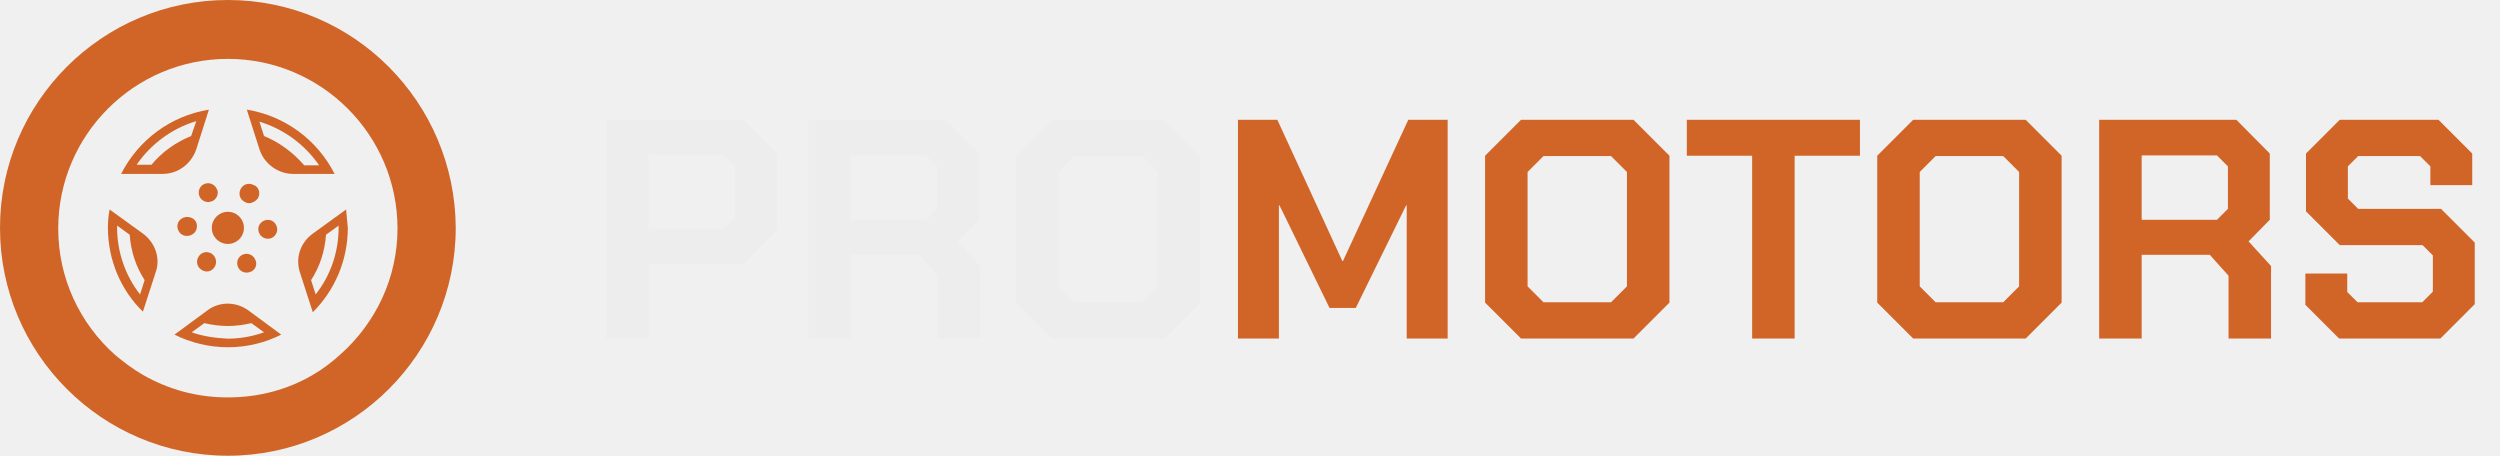
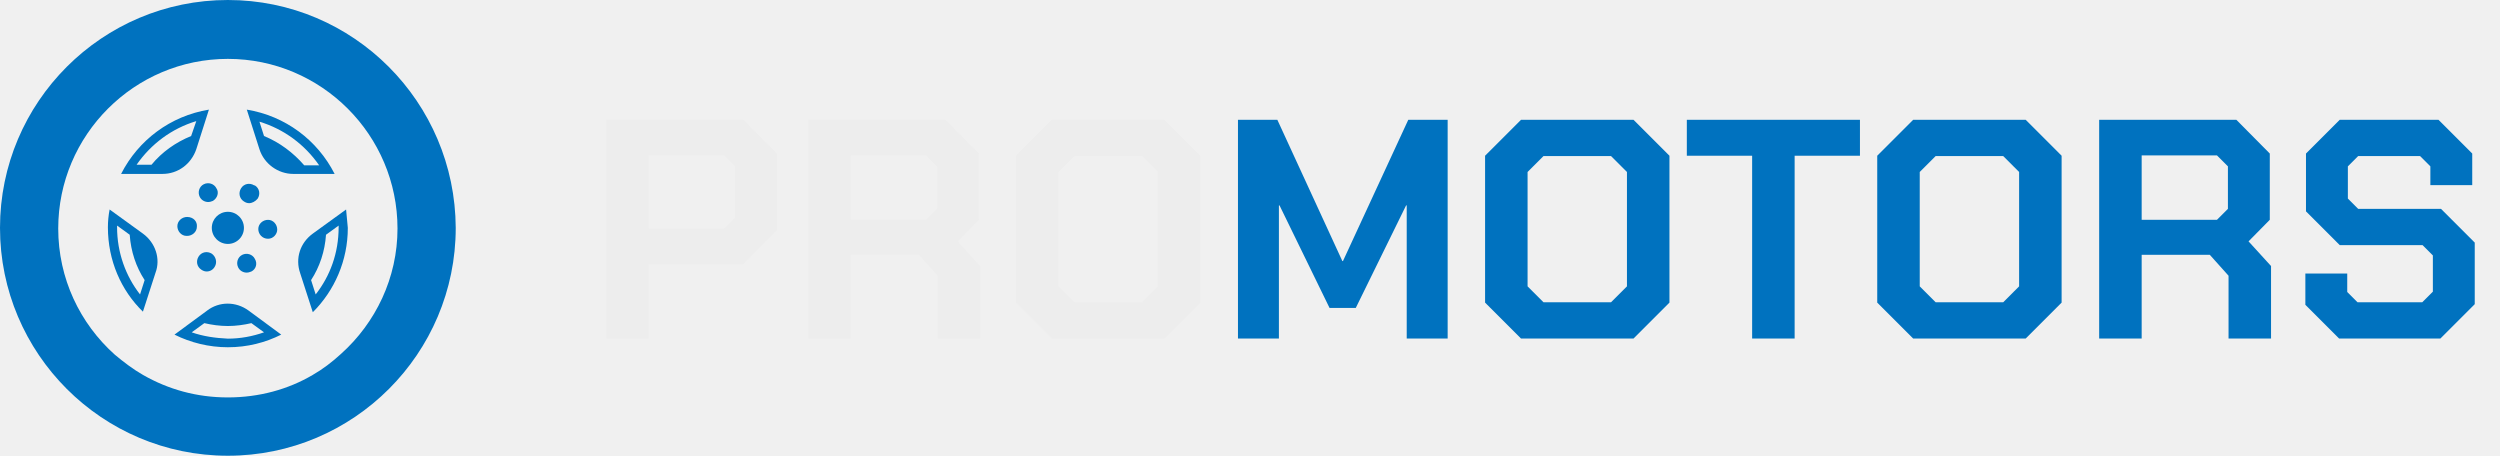
<svg xmlns="http://www.w3.org/2000/svg" width="192" height="35" viewBox="0 0 192 35" fill="none">
  <g clip-path="url(#clip0_311_41129)">
-     <path fill-rule="evenodd" clip-rule="evenodd" d="M0 17.5C0 7.846 7.846 0 17.5 0C27.154 0 34.956 7.846 35 17.5C35 27.154 27.154 35 17.5 35C7.846 35 0 27.154 0 17.5ZM24.014 28.796C24.793 28.351 25.517 27.794 26.185 27.182C28.858 24.788 30.528 21.336 30.528 17.55C30.528 10.368 24.682 4.522 17.5 4.522C10.318 4.522 4.472 10.368 4.472 17.55C4.472 21.391 6.142 24.843 8.815 27.237C9.483 27.794 10.207 28.351 10.986 28.796C12.935 29.91 15.106 30.522 17.5 30.522C19.894 30.522 22.121 29.91 24.014 28.796Z" fill="#D16527" />
-     <path fill-rule="evenodd" clip-rule="evenodd" d="M16.354 15.428C16.326 15.437 16.301 15.447 16.276 15.455C16.183 15.489 16.106 15.516 16.001 15.516C15.737 15.516 15.473 15.384 15.34 15.12C15.164 14.767 15.296 14.326 15.649 14.15C16.001 13.973 16.442 14.106 16.619 14.458C16.839 14.767 16.707 15.208 16.354 15.428ZM14.37 18.117C14.767 18.117 15.12 17.808 15.12 17.412C15.164 17.015 14.855 16.662 14.37 16.662C13.974 16.662 13.621 16.971 13.621 17.368C13.621 17.764 13.93 18.117 14.326 18.117H14.37ZM15.869 20.85C16.134 20.85 16.354 20.718 16.486 20.497C16.707 20.145 16.575 19.704 16.266 19.483C15.913 19.263 15.473 19.351 15.252 19.704C15.032 20.057 15.12 20.497 15.473 20.718C15.605 20.806 15.737 20.85 15.869 20.85ZM19.23 20.877C19.254 20.868 19.28 20.859 19.308 20.85C19.66 20.674 19.792 20.233 19.572 19.88C19.396 19.528 18.955 19.395 18.602 19.572C18.25 19.748 18.117 20.189 18.294 20.541C18.426 20.806 18.69 20.938 18.955 20.938C19.059 20.938 19.137 20.911 19.23 20.877ZM19.131 15.604C18.999 15.604 18.867 15.56 18.734 15.472C18.382 15.252 18.294 14.811 18.514 14.458C18.734 14.106 19.175 14.018 19.528 14.238H19.572C19.925 14.458 20.013 14.899 19.792 15.252C19.616 15.472 19.352 15.604 19.131 15.604ZM19.837 17.588C19.837 17.985 20.145 18.337 20.586 18.337C20.983 18.337 21.291 17.985 21.291 17.632C21.291 17.235 20.983 16.883 20.586 16.883C20.189 16.883 19.837 17.191 19.837 17.588Z" fill="#D16527" />
-     <circle cx="17.5" cy="17.5" r="1.234" fill="#D16527" />
-     <path fill-rule="evenodd" clip-rule="evenodd" d="M8.419 16.089L10.976 17.941C11.946 18.646 12.342 19.88 11.946 20.938L10.976 23.936C9.301 22.305 8.287 20.012 8.287 17.456C8.287 17.015 8.331 16.53 8.419 16.089ZM8.992 17.456C8.992 19.395 9.654 21.203 10.756 22.613L11.108 21.511C10.447 20.497 10.05 19.307 9.962 18.029L8.992 17.324V17.456Z" fill="#D16527" />
-     <path fill-rule="evenodd" clip-rule="evenodd" d="M12.475 13.357H9.301C10.623 10.756 13.092 8.904 16.045 8.419L15.075 11.461C14.679 12.607 13.665 13.357 12.475 13.357ZM11.637 12.651C12.431 11.681 13.488 10.932 14.679 10.447L15.075 9.301C13.18 9.874 11.593 11.064 10.491 12.651H11.637Z" fill="#D16527" />
-     <path fill-rule="evenodd" clip-rule="evenodd" d="M19.925 11.461L18.955 8.419C21.909 8.904 24.377 10.756 25.699 13.357H22.526C21.335 13.357 20.277 12.563 19.925 11.461ZM19.925 9.345L20.277 10.447C21.468 10.932 22.526 11.726 23.363 12.695H24.509C23.407 11.108 21.82 9.918 19.925 9.345Z" fill="#D16527" />
-     <path fill-rule="evenodd" clip-rule="evenodd" d="M24.023 17.941L26.58 16.089C26.602 16.332 26.624 16.563 26.646 16.795C26.668 17.026 26.69 17.258 26.712 17.5C26.712 20.012 25.699 22.305 24.023 23.98L23.054 20.982C22.657 19.836 23.054 18.646 24.023 17.941ZM23.891 21.511L24.244 22.613C25.346 21.203 26.007 19.439 26.007 17.456V17.324L25.037 18.029C24.949 19.307 24.552 20.497 23.891 21.511Z" fill="#D16527" />
-     <path fill-rule="evenodd" clip-rule="evenodd" d="M15.913 23.848C16.839 23.142 18.117 23.142 19.087 23.848L21.599 25.699C20.365 26.316 18.999 26.669 17.5 26.669C16.045 26.669 14.635 26.316 13.4 25.699L15.913 23.848ZM15.693 24.817L14.723 25.523C15.604 25.831 16.53 25.963 17.5 26.008C18.47 26.008 19.395 25.831 20.277 25.523L19.307 24.817C18.734 24.95 18.117 25.038 17.5 25.038C16.883 25.038 16.266 24.95 15.693 24.817Z" fill="#D16527" />
+     <path fill-rule="evenodd" clip-rule="evenodd" d="M0 17.5C0 7.846 7.846 0 17.5 0C27.154 0 34.956 7.846 35 17.5C35 27.154 27.154 35 17.5 35C7.846 35 0 27.154 0 17.5ZM24.014 28.796C24.793 28.351 25.517 27.794 26.185 27.182C28.858 24.788 30.528 21.336 30.528 17.55C30.528 10.368 24.682 4.522 17.5 4.522C10.318 4.522 4.472 10.368 4.472 17.55C4.472 21.391 6.142 24.843 8.815 27.237C9.483 27.794 10.207 28.351 10.986 28.796C12.935 29.91 15.106 30.522 17.5 30.522C19.894 30.522 22.121 29.91 24.014 28.796Z" fill="#0072BF" />
+     <path fill-rule="evenodd" clip-rule="evenodd" d="M16.354 15.428C16.326 15.437 16.301 15.447 16.276 15.455C16.183 15.489 16.106 15.516 16.001 15.516C15.737 15.516 15.473 15.384 15.34 15.12C15.164 14.767 15.296 14.326 15.649 14.15C16.001 13.973 16.442 14.106 16.619 14.458C16.839 14.767 16.707 15.208 16.354 15.428ZM14.37 18.117C14.767 18.117 15.12 17.808 15.12 17.412C15.164 17.015 14.855 16.662 14.37 16.662C13.974 16.662 13.621 16.971 13.621 17.368C13.621 17.764 13.93 18.117 14.326 18.117H14.37ZM15.869 20.85C16.134 20.85 16.354 20.718 16.486 20.497C16.707 20.145 16.575 19.704 16.266 19.483C15.913 19.263 15.473 19.351 15.252 19.704C15.032 20.057 15.12 20.497 15.473 20.718C15.605 20.806 15.737 20.85 15.869 20.85ZM19.23 20.877C19.254 20.868 19.28 20.859 19.308 20.85C19.66 20.674 19.792 20.233 19.572 19.88C19.396 19.528 18.955 19.395 18.602 19.572C18.25 19.748 18.117 20.189 18.294 20.541C18.426 20.806 18.69 20.938 18.955 20.938C19.059 20.938 19.137 20.911 19.23 20.877ZM19.131 15.604C18.999 15.604 18.867 15.56 18.734 15.472C18.382 15.252 18.294 14.811 18.514 14.458C18.734 14.106 19.175 14.018 19.528 14.238H19.572C19.925 14.458 20.013 14.899 19.792 15.252C19.616 15.472 19.352 15.604 19.131 15.604ZM19.837 17.588C19.837 17.985 20.145 18.337 20.586 18.337C20.983 18.337 21.291 17.985 21.291 17.632C21.291 17.235 20.983 16.883 20.586 16.883C20.189 16.883 19.837 17.191 19.837 17.588Z" fill="#0072BF" />
+     <circle cx="17.5" cy="17.5" r="1.234" fill="#0072BF" />
+     <path fill-rule="evenodd" clip-rule="evenodd" d="M8.419 16.089L10.976 17.941C11.946 18.646 12.342 19.88 11.946 20.938L10.976 23.936C9.301 22.305 8.287 20.012 8.287 17.456C8.287 17.015 8.331 16.53 8.419 16.089ZM8.992 17.456C8.992 19.395 9.654 21.203 10.756 22.613L11.108 21.511C10.447 20.497 10.05 19.307 9.962 18.029L8.992 17.324V17.456Z" fill="#0072BF" />
+     <path fill-rule="evenodd" clip-rule="evenodd" d="M12.475 13.357H9.301C10.623 10.756 13.092 8.904 16.045 8.419L15.075 11.461C14.679 12.607 13.665 13.357 12.475 13.357ZM11.637 12.651C12.431 11.681 13.488 10.932 14.679 10.447L15.075 9.301C13.18 9.874 11.593 11.064 10.491 12.651H11.637Z" fill="#0072BF" />
+     <path fill-rule="evenodd" clip-rule="evenodd" d="M19.925 11.461L18.955 8.419C21.909 8.904 24.377 10.756 25.699 13.357H22.526C21.335 13.357 20.277 12.563 19.925 11.461ZM19.925 9.345L20.277 10.447C21.468 10.932 22.526 11.726 23.363 12.695H24.509C23.407 11.108 21.82 9.918 19.925 9.345Z" fill="#0072BF" />
+     <path fill-rule="evenodd" clip-rule="evenodd" d="M24.023 17.941L26.58 16.089C26.602 16.332 26.624 16.563 26.646 16.795C26.668 17.026 26.69 17.258 26.712 17.5C26.712 20.012 25.699 22.305 24.023 23.98L23.054 20.982C22.657 19.836 23.054 18.646 24.023 17.941ZM23.891 21.511L24.244 22.613C25.346 21.203 26.007 19.439 26.007 17.456V17.324L25.037 18.029C24.949 19.307 24.552 20.497 23.891 21.511Z" fill="#0072BF" />
+     <path fill-rule="evenodd" clip-rule="evenodd" d="M15.913 23.848C16.839 23.142 18.117 23.142 19.087 23.848L21.599 25.699C20.365 26.316 18.999 26.669 17.5 26.669C16.045 26.669 14.635 26.316 13.4 25.699L15.913 23.848ZM15.693 24.817L14.723 25.523C15.604 25.831 16.53 25.963 17.5 26.008C18.47 26.008 19.395 25.831 20.277 25.523L19.307 24.817C18.734 24.95 18.117 25.038 17.5 25.038C16.883 25.038 16.266 24.95 15.693 24.817Z" fill="#0072BF" />
    <path d="M46.56 9.2H57.096L59.664 11.792V17.672L57.072 20.288H49.824V26H46.56V9.2ZM55.608 17.552L56.448 16.712V12.776L55.608 11.936H49.824V17.552H55.608ZM75.276 20.432V26H72.012V21.176L70.572 19.568H65.34V26H62.076V9.2H72.612L75.18 11.792V16.88L73.548 18.536L75.276 20.432ZM65.34 16.88H71.124L71.964 16.04V12.776L71.124 11.936H65.34V16.88ZM78.031 23.24V11.96L80.791 9.2H89.431L92.191 11.96V23.24L89.431 26H80.791L78.031 23.24ZM87.703 23.216L88.927 21.992V13.208L87.703 11.984H82.519L81.295 13.208V21.992L82.519 23.216H87.703Z" fill="#EDEDED" />
-     <path d="M95.076 9.2H98.1L103.092 20.048H103.14L108.156 9.2H111.18V26H108.036V15.776H107.988L104.124 23.648H102.108L98.268 15.776H98.22V26H95.076V9.2ZM114.054 23.24V11.96L116.814 9.2H125.454L128.214 11.96V23.24L125.454 26H116.814L114.054 23.24ZM123.726 23.216L124.95 21.992V13.208L123.726 11.984H118.542L117.318 13.208V21.992L118.542 23.216H123.726ZM134.564 11.96H129.548V9.2H142.844V11.96H137.828V26H134.564V11.96ZM144.172 23.24V11.96L146.932 9.2H155.572L158.332 11.96V23.24L155.572 26H146.932L144.172 23.24ZM153.844 23.216L155.068 21.992V13.208L153.844 11.984H148.66L147.436 13.208V21.992L148.66 23.216H153.844ZM174.416 20.432V26H171.152V21.176L169.712 19.568H164.48V26H161.216V9.2H171.752L174.32 11.792V16.88L172.688 18.536L174.416 20.432ZM164.48 16.88H170.264L171.104 16.04V12.776L170.264 11.936H164.48V16.88ZM177.052 23.408V21.008H180.268V22.424L181.06 23.216H186.028L186.844 22.4V19.616L186.052 18.824H179.692L177.1 16.232V11.792L179.692 9.2H187.276L189.868 11.792V14.216H186.652V12.776L185.86 11.984H181.108L180.316 12.776V15.248L181.108 16.04H187.468L190.06 18.632V23.36L187.42 26H179.644L177.052 23.408Z" fill="#D16527" />
+     <path d="M95.076 9.2H98.1L103.092 20.048H103.14L108.156 9.2H111.18V26H108.036V15.776H107.988L104.124 23.648H102.108L98.268 15.776H98.22V26H95.076V9.2ZM114.054 23.24V11.96L116.814 9.2H125.454L128.214 11.96V23.24L125.454 26H116.814L114.054 23.24ZM123.726 23.216L124.95 21.992V13.208L123.726 11.984H118.542L117.318 13.208V21.992L118.542 23.216H123.726ZM134.564 11.96H129.548V9.2H142.844V11.96H137.828V26H134.564V11.96ZM144.172 23.24V11.96L146.932 9.2H155.572L158.332 11.96V23.24L155.572 26H146.932L144.172 23.24ZM153.844 23.216L155.068 21.992V13.208L153.844 11.984H148.66L147.436 13.208V21.992L148.66 23.216H153.844ZM174.416 20.432V26H171.152V21.176L169.712 19.568H164.48V26H161.216V9.2H171.752L174.32 11.792V16.88L172.688 18.536L174.416 20.432ZM164.48 16.88H170.264L171.104 16.04V12.776L170.264 11.936H164.48V16.88ZM177.052 23.408V21.008H180.268V22.424L181.06 23.216H186.028L186.844 22.4V19.616L186.052 18.824H179.692L177.1 16.232V11.792L179.692 9.2H187.276L189.868 11.792V14.216H186.652V12.776L185.86 11.984H181.108L180.316 12.776V15.248L181.108 16.04H187.468L190.06 18.632V23.36L187.42 26H179.644L177.052 23.408Z" fill="#0072BF" />
  </g>
  <defs>
    <clipPath id="clip0_311_41129">
      <rect width="192" height="35" fill="white" />
    </clipPath>
  </defs>
</svg>
